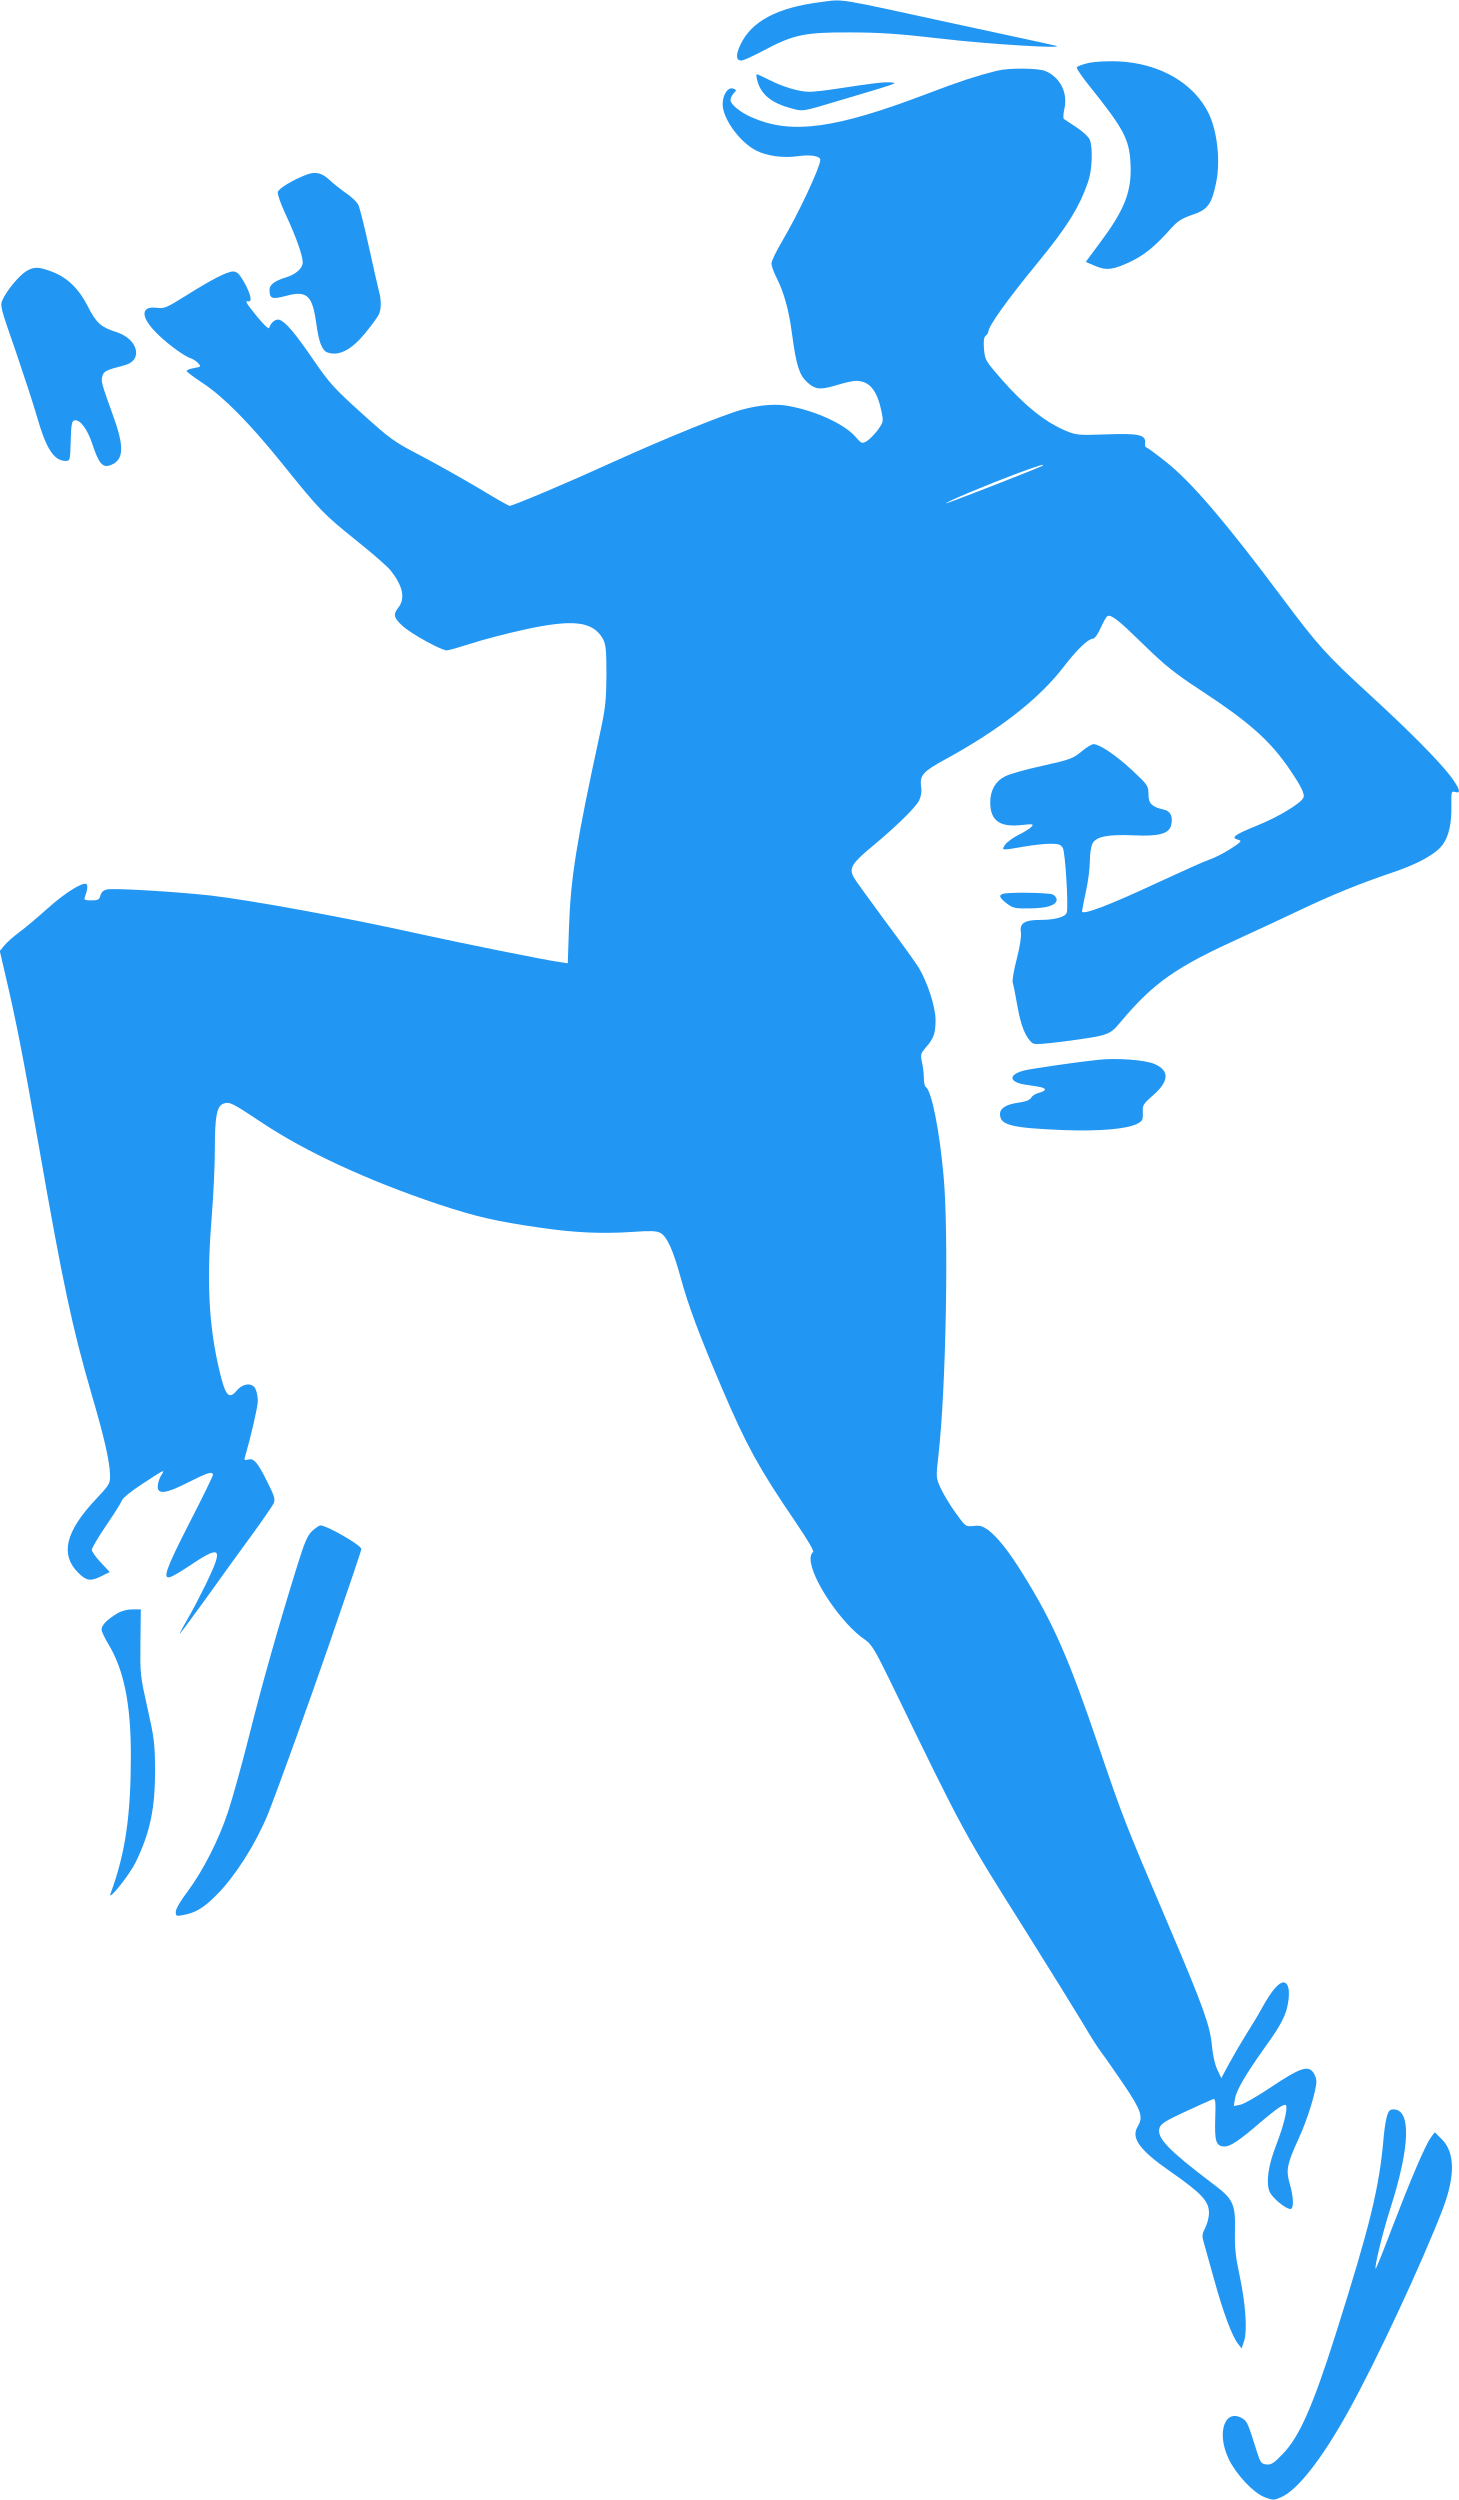
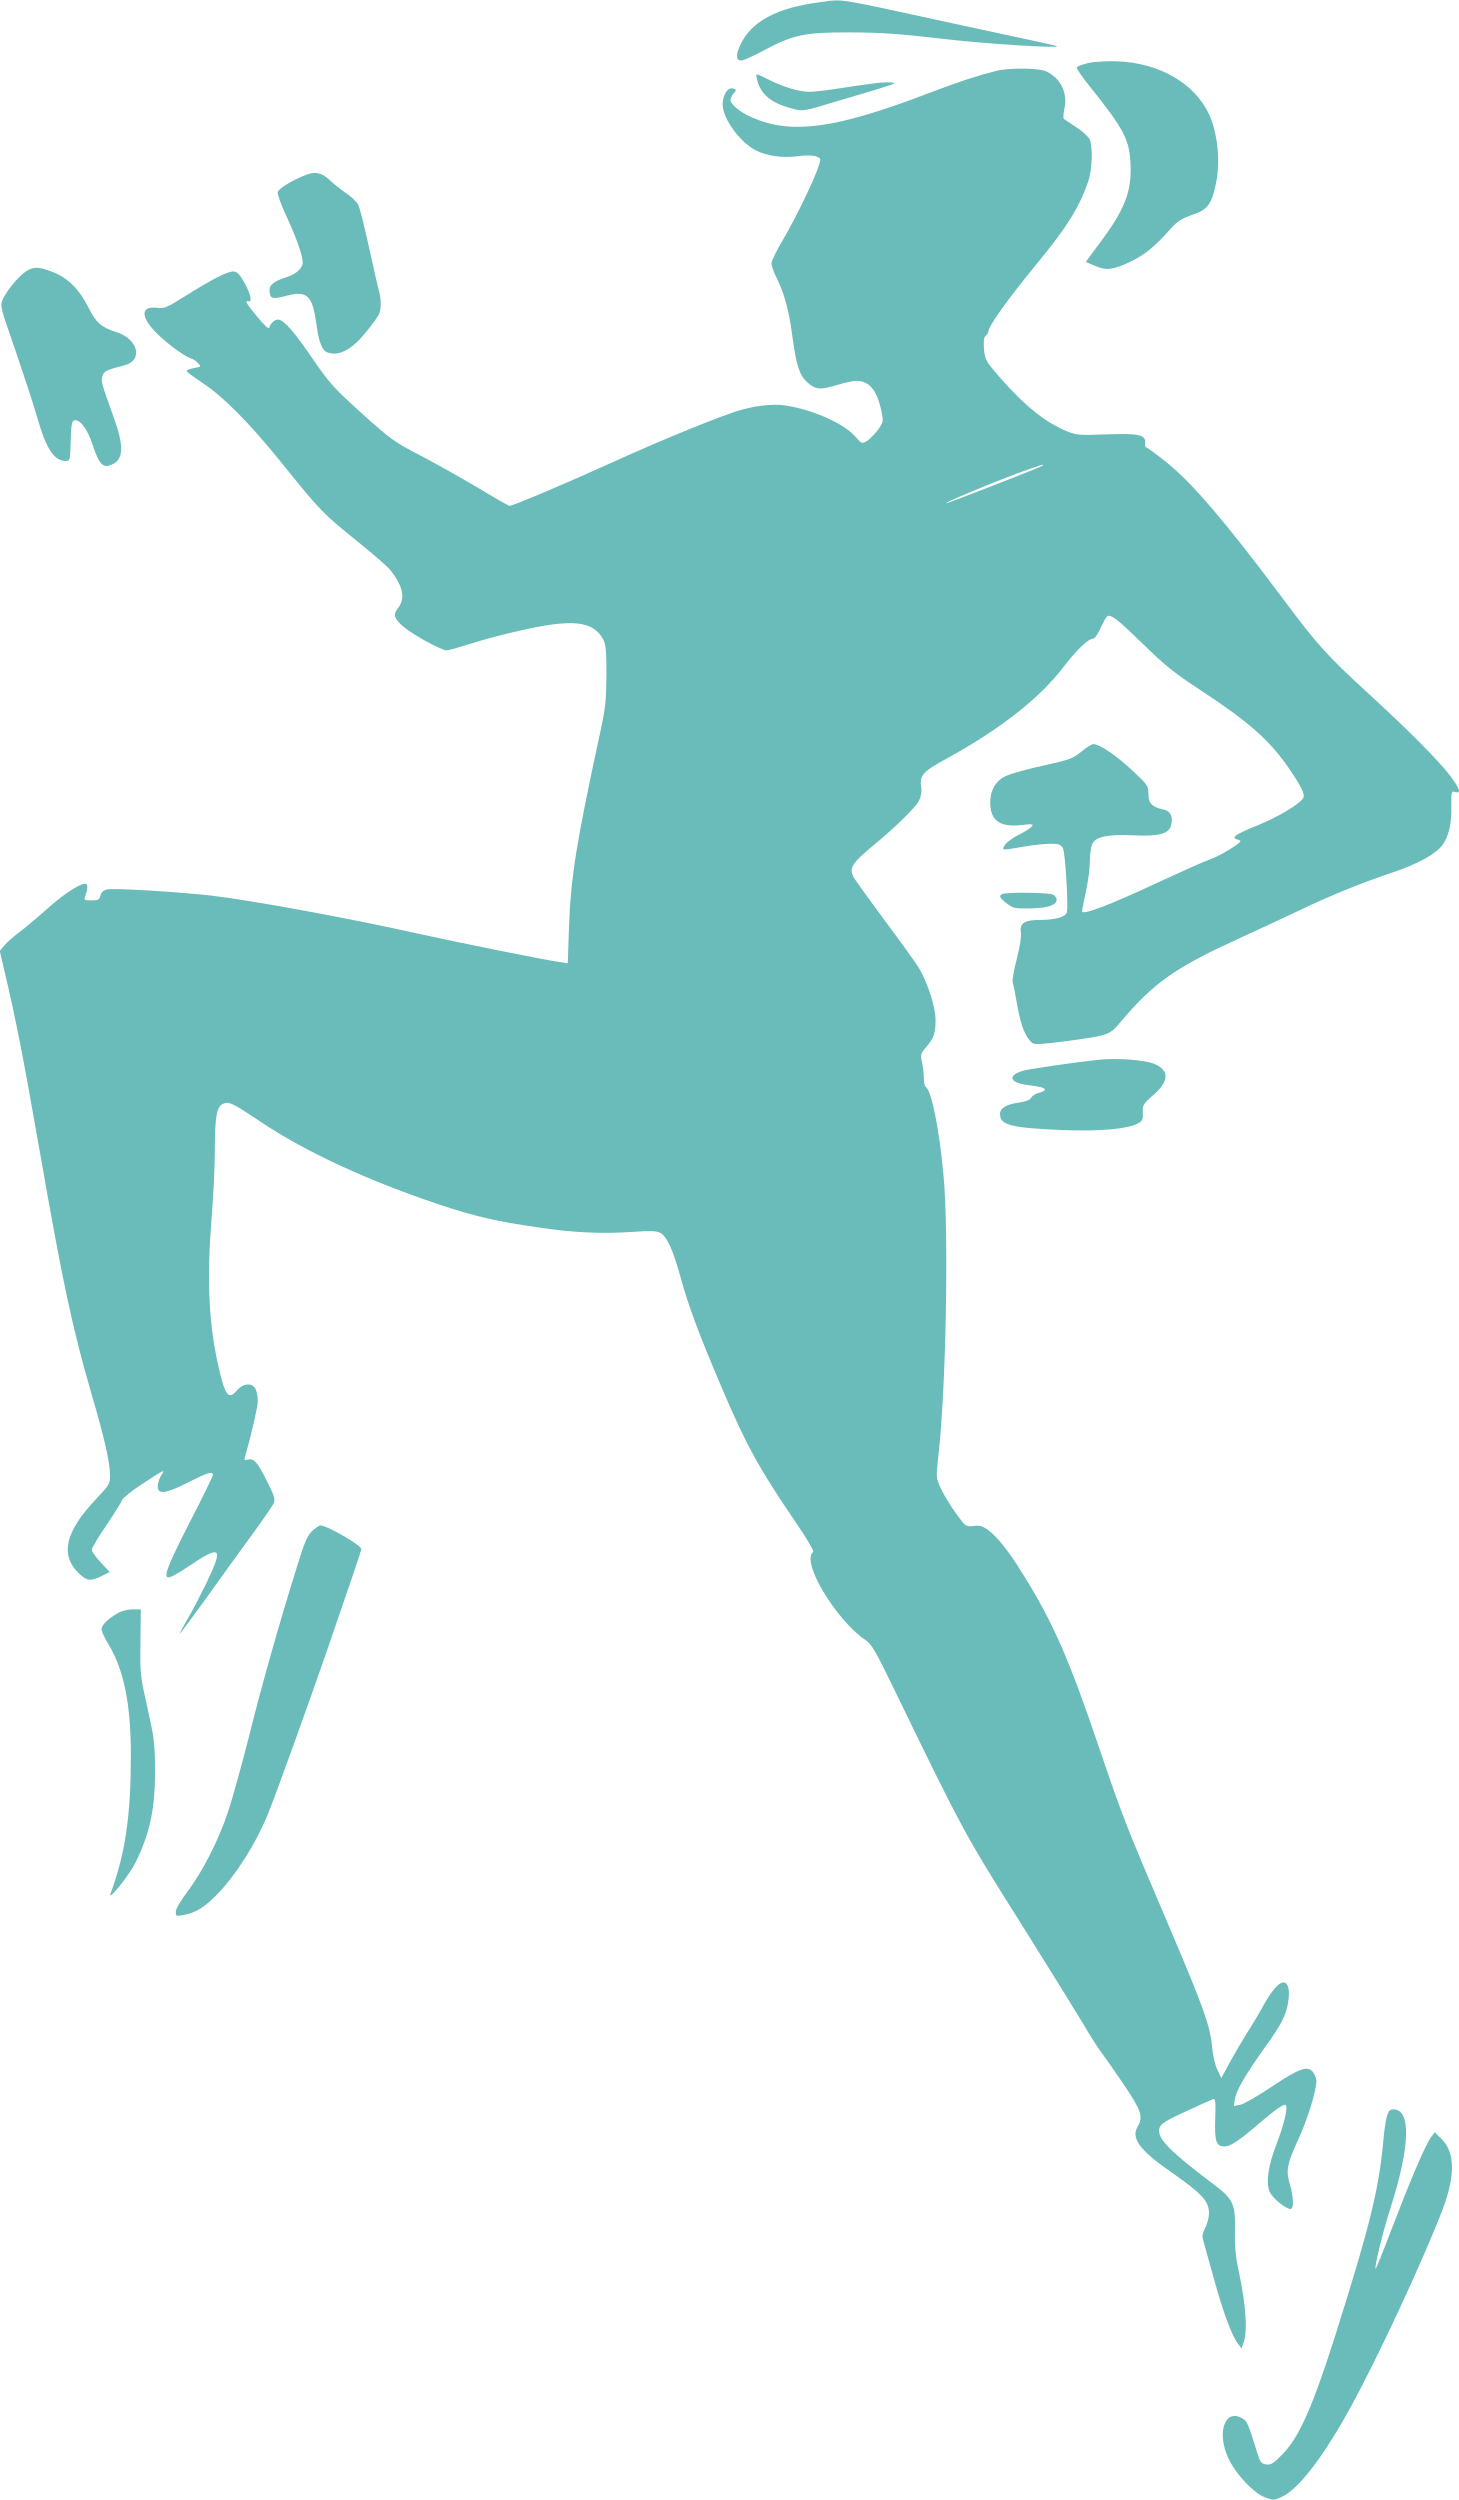
<svg xmlns="http://www.w3.org/2000/svg" version="1.0" width="747pt" height="1280pt" viewBox="0 0 747 1280" preserveAspectRatio="xMidYMid meet">
-   <g transform="translate(0,1280) scale(0.1,-0.1)" fill="#2196f3" stroke="none">
+   <g transform="translate(0,1280) scale(0.1,-0.1)" fill="rgb(105, 188, 186)" stroke="none">
    <path d="M4200 12789 c-221 -28 -353 -98 -409 -218 -25 -52 -23 -81 5 -81 10 0 60 23 111 50 155 83 213 95 443 94 153 0 254 -7 470 -32 234 -28 649 -53 585 -36 -11 3 -103 23 -205 45 -102 22 -246 53 -320 69 -616 134 -557 125 -680 109z" />
    <path d="M5571 12477 c-30 -7 -56 -17 -58 -22 -2 -6 28 -50 67 -98 173 -216 202 -270 208 -392 8 -144 -28 -237 -160 -413 l-69 -93 47 -20 c59 -26 95 -21 190 25 69 35 117 74 201 168 32 36 55 50 107 68 80 26 100 54 123 167 22 109 6 257 -37 349 -76 159 -255 262 -470 270 -53 2 -119 -2 -149 -9z" />
    <path d="M5105 12438 c-104 -26 -193 -55 -350 -115 -479 -183 -703 -214 -908 -123 -57 25 -107 66 -107 88 0 8 7 24 16 34 16 16 15 18 -1 24 -27 11 -55 -30 -55 -80 0 -73 87 -193 170 -236 56 -29 139 -40 213 -30 65 10 117 1 117 -18 0 -37 -113 -278 -196 -418 -30 -50 -54 -101 -54 -113 0 -12 11 -43 24 -69 40 -79 65 -168 81 -291 22 -165 38 -213 80 -250 42 -37 66 -38 155 -11 36 11 78 20 93 20 68 0 107 -47 130 -155 11 -53 10 -56 -18 -96 -17 -22 -42 -48 -56 -57 -26 -15 -28 -14 -59 22 -56 63 -195 129 -335 156 -66 14 -150 8 -241 -16 -90 -23 -402 -150 -664 -269 -225 -103 -514 -225 -531 -225 -5 0 -77 41 -159 91 -83 49 -216 124 -296 166 -135 70 -155 84 -302 217 -141 127 -166 155 -247 273 -95 139 -145 198 -176 206 -18 5 -43 -15 -51 -42 -2 -8 -26 15 -61 57 -60 74 -65 84 -44 79 20 -4 9 42 -24 100 -24 41 -36 53 -55 53 -31 0 -111 -41 -244 -125 -96 -60 -109 -66 -146 -61 -78 10 -86 -38 -18 -113 48 -54 153 -134 190 -145 12 -4 29 -15 38 -25 17 -18 16 -19 -23 -26 -23 -4 -38 -11 -35 -16 3 -5 38 -31 77 -57 109 -71 243 -206 413 -417 194 -241 209 -256 384 -397 80 -64 157 -131 171 -150 62 -79 75 -142 39 -188 -29 -37 -25 -54 27 -100 49 -41 193 -120 221 -120 8 0 64 16 124 35 61 20 183 52 271 71 254 56 354 43 405 -49 14 -27 17 -58 17 -182 -1 -130 -5 -170 -32 -295 -123 -568 -151 -742 -160 -1003 l-6 -179 -46 7 c-68 9 -519 100 -726 146 -363 81 -858 171 -1057 194 -183 20 -501 39 -531 31 -17 -4 -29 -15 -33 -31 -5 -21 -12 -25 -46 -25 -33 0 -39 3 -34 16 14 36 17 62 8 68 -19 11 -110 -46 -197 -124 -50 -45 -115 -100 -145 -122 -30 -22 -65 -53 -78 -69 l-23 -28 25 -108 c58 -246 92 -420 176 -898 122 -698 170 -923 270 -1267 62 -211 91 -337 93 -404 2 -50 1 -52 -73 -131 -155 -165 -183 -282 -90 -375 43 -43 64 -46 121 -17 l41 20 -46 49 c-25 27 -46 56 -46 65 0 9 33 65 74 125 41 60 77 118 81 129 3 11 49 48 103 83 116 76 118 77 99 47 -9 -13 -17 -37 -19 -54 -5 -49 38 -45 155 15 101 51 127 59 127 38 0 -6 -54 -117 -120 -245 -122 -239 -140 -291 -97 -277 12 4 54 28 92 54 168 113 181 100 91 -87 -30 -61 -72 -143 -95 -181 -23 -39 -41 -73 -41 -77 0 -3 59 76 132 177 72 101 177 247 234 324 57 78 108 153 115 166 9 22 5 37 -34 114 -50 100 -67 119 -98 111 -18 -5 -20 -2 -14 16 28 95 65 255 65 282 0 19 -4 45 -10 59 -14 39 -65 36 -99 -5 -39 -46 -57 -26 -87 101 -56 233 -67 465 -39 805 8 99 15 248 15 330 0 168 10 222 43 234 31 12 45 5 192 -93 228 -153 549 -301 910 -422 190 -63 293 -87 515 -119 184 -27 321 -33 485 -22 82 6 116 5 135 -5 35 -18 66 -87 106 -233 38 -140 97 -297 208 -557 127 -298 190 -413 380 -692 64 -94 96 -150 89 -153 -7 -3 -13 -18 -13 -34 0 -99 160 -336 281 -416 30 -20 51 -54 132 -221 376 -775 370 -763 688 -1268 125 -200 258 -414 295 -476 36 -62 79 -129 94 -148 15 -19 66 -93 114 -163 92 -137 100 -165 70 -217 -34 -57 12 -120 168 -228 163 -114 198 -152 198 -214 0 -21 -9 -54 -19 -74 -15 -28 -17 -42 -10 -67 5 -18 30 -106 55 -197 47 -171 93 -294 124 -332 l17 -22 13 39 c17 52 8 188 -24 338 -20 91 -25 143 -23 225 3 139 -8 163 -117 244 -226 171 -286 234 -269 284 7 21 33 37 133 83 69 32 132 60 140 63 13 5 15 -9 12 -97 -4 -119 4 -145 48 -145 30 0 76 31 185 125 81 69 122 97 129 86 10 -16 -11 -103 -49 -201 -42 -108 -54 -193 -35 -241 14 -32 82 -89 107 -89 18 0 17 58 -3 127 -21 72 -15 102 44 231 46 99 92 248 92 297 0 11 -7 31 -16 44 -27 38 -71 22 -213 -73 -70 -47 -142 -89 -160 -92 l-34 -7 6 37 c7 44 54 124 155 266 84 116 109 167 118 233 9 60 -1 97 -25 97 -24 0 -61 -43 -108 -128 -20 -37 -57 -98 -82 -137 -24 -38 -63 -105 -86 -147 l-42 -78 -20 43 c-12 23 -23 74 -27 114 -9 109 -42 201 -226 633 -219 513 -231 545 -351 897 -157 464 -237 645 -390 891 -74 120 -131 191 -179 228 -28 20 -43 25 -76 21 -40 -4 -40 -4 -92 68 -28 39 -62 96 -76 126 -24 53 -24 55 -11 170 39 343 53 1139 26 1429 -21 236 -62 437 -91 455 -6 3 -10 25 -10 48 0 23 -5 60 -10 81 -8 36 -6 43 21 74 40 45 49 72 49 140 0 67 -42 195 -87 269 -17 27 -96 137 -176 244 -79 108 -150 205 -156 217 -25 47 -11 71 100 163 115 95 216 194 234 229 10 19 15 46 12 64 -10 67 5 84 128 151 276 151 480 311 605 476 64 83 122 139 146 139 9 0 25 23 39 54 13 30 29 57 34 61 19 11 55 -17 186 -145 107 -105 159 -147 292 -234 252 -165 359 -261 460 -411 55 -81 74 -121 67 -138 -11 -29 -130 -101 -243 -146 -113 -46 -132 -61 -90 -71 19 -5 14 -11 -42 -47 -35 -22 -82 -46 -104 -53 -22 -7 -143 -61 -270 -120 -244 -114 -385 -168 -385 -146 0 6 9 52 20 102 11 49 20 118 20 154 0 36 6 76 13 90 18 37 80 49 212 43 128 -6 180 8 191 51 11 45 -3 74 -38 81 -60 13 -78 31 -78 79 0 42 -3 47 -82 121 -83 77 -168 135 -199 135 -9 0 -38 -17 -63 -39 -43 -35 -60 -41 -199 -72 -83 -18 -169 -42 -191 -54 -49 -24 -76 -72 -76 -133 0 -94 49 -129 162 -116 56 6 62 5 50 -8 -7 -9 -37 -28 -66 -42 -30 -15 -61 -38 -70 -51 -20 -30 -20 -30 94 -10 47 8 108 15 137 15 44 0 54 -4 65 -22 12 -23 29 -296 20 -330 -6 -23 -61 -38 -137 -38 -79 0 -106 -17 -98 -64 3 -20 -5 -73 -21 -135 -15 -57 -24 -111 -21 -122 4 -11 15 -67 25 -125 18 -99 41 -155 75 -184 11 -9 48 -7 172 9 220 30 224 31 280 98 171 203 282 281 624 436 90 41 223 103 294 137 164 78 304 135 469 191 136 45 229 97 263 145 31 43 46 110 44 197 -1 74 0 78 19 72 33 -10 24 17 -24 82 -62 80 -210 230 -413 416 -219 201 -264 250 -441 487 -300 402 -475 606 -607 709 -49 39 -93 71 -97 71 -4 0 -7 10 -5 22 4 42 -32 50 -198 44 -140 -5 -154 -4 -205 17 -108 45 -211 127 -334 267 -80 92 -83 97 -88 153 -3 40 -1 61 9 68 7 6 13 15 13 20 0 28 97 164 253 354 151 184 213 283 258 414 21 59 25 173 9 215 -5 14 -35 42 -67 63 -32 21 -62 41 -66 44 -4 3 -3 27 3 54 18 80 -22 159 -97 191 -37 16 -187 17 -248 2z m234 -2022 c-10 -8 -492 -196 -495 -193 -6 5 212 96 361 152 109 40 146 52 134 41z" />
    <path d="M3876 12393 c18 -76 72 -121 180 -149 54 -15 55 -15 227 37 321 95 317 94 278 97 -34 3 -93 -4 -281 -33 -52 -8 -113 -15 -136 -15 -51 0 -133 24 -206 61 -32 16 -60 29 -63 29 -3 0 -3 -12 1 -27z" />
    <path d="M1570 11906 c-73 -28 -145 -72 -148 -90 -2 -10 16 -62 41 -115 51 -109 87 -209 87 -244 0 -30 -34 -61 -85 -77 -59 -18 -85 -38 -85 -63 0 -47 12 -51 84 -32 108 29 136 4 156 -145 12 -90 29 -134 55 -144 58 -22 125 12 197 101 30 37 60 78 66 90 15 27 15 77 2 123 -5 19 -28 120 -51 225 -23 104 -47 202 -55 217 -8 15 -35 41 -62 59 -26 18 -63 47 -82 65 -42 40 -74 47 -120 30z" />
    <path d="M135 11412 c-36 -22 -98 -96 -120 -143 -16 -34 -15 -36 66 -269 44 -129 94 -282 110 -339 45 -158 86 -221 145 -221 23 0 23 3 26 102 2 84 6 103 19 106 29 5 66 -43 93 -125 33 -100 53 -121 96 -103 64 27 67 93 9 252 -61 170 -62 174 -55 201 6 26 20 33 114 57 97 25 69 135 -43 170 -77 24 -104 48 -144 129 -47 93 -106 150 -185 180 -69 26 -92 26 -131 3z" />
    <path d="M5133 8223 c-21 -8 -15 -20 22 -49 33 -25 42 -26 123 -25 89 2 132 17 132 46 0 8 -9 19 -19 25 -20 10 -235 13 -258 3z" />
    <path d="M5625 7374 c-115 -12 -345 -46 -382 -55 -86 -23 -77 -62 16 -74 71 -9 91 -15 91 -24 0 -5 -14 -12 -30 -16 -17 -4 -35 -15 -40 -25 -7 -12 -27 -20 -62 -25 -65 -9 -98 -28 -98 -59 0 -57 57 -71 323 -82 183 -7 326 5 379 32 29 15 31 19 29 69 -2 25 8 38 49 74 86 73 90 129 12 163 -46 21 -194 32 -287 22z" />
    <path d="M1600 4963 c-25 -23 -39 -54 -76 -173 -92 -294 -185 -622 -249 -880 -37 -146 -85 -319 -107 -385 -48 -146 -129 -304 -208 -410 -35 -46 -60 -89 -60 -103 0 -23 3 -24 38 -17 62 11 104 36 168 100 97 96 206 268 267 420 38 93 218 592 305 845 116 336 172 501 172 509 0 19 -176 121 -210 121 -5 0 -23 -12 -40 -27z" />
    <path d="M600 4539 c-52 -31 -80 -60 -80 -82 0 -10 16 -44 35 -75 79 -131 115 -305 115 -568 0 -310 -28 -504 -104 -709 -17 -47 96 94 128 159 74 152 100 275 100 471 -1 137 -4 165 -39 320 -37 164 -38 176 -36 338 l2 167 -43 0 c-26 0 -57 -8 -78 -21z" />
    <path d="M7102 1968 c-6 -18 -13 -64 -17 -103 -22 -264 -68 -452 -246 -1015 -118 -372 -186 -527 -273 -616 -44 -46 -59 -55 -82 -52 -26 3 -31 10 -48 63 -47 151 -51 159 -77 174 -89 50 -131 -76 -69 -207 38 -80 127 -176 186 -198 42 -16 47 -16 85 1 84 38 207 195 343 440 142 255 380 766 483 1035 64 169 63 290 -5 357 l-36 36 -20 -27 c-27 -36 -103 -213 -201 -469 -43 -114 -80 -205 -82 -203 -7 7 37 189 76 310 101 316 107 506 15 506 -17 0 -25 -8 -32 -32z" />
  </g>
</svg>
